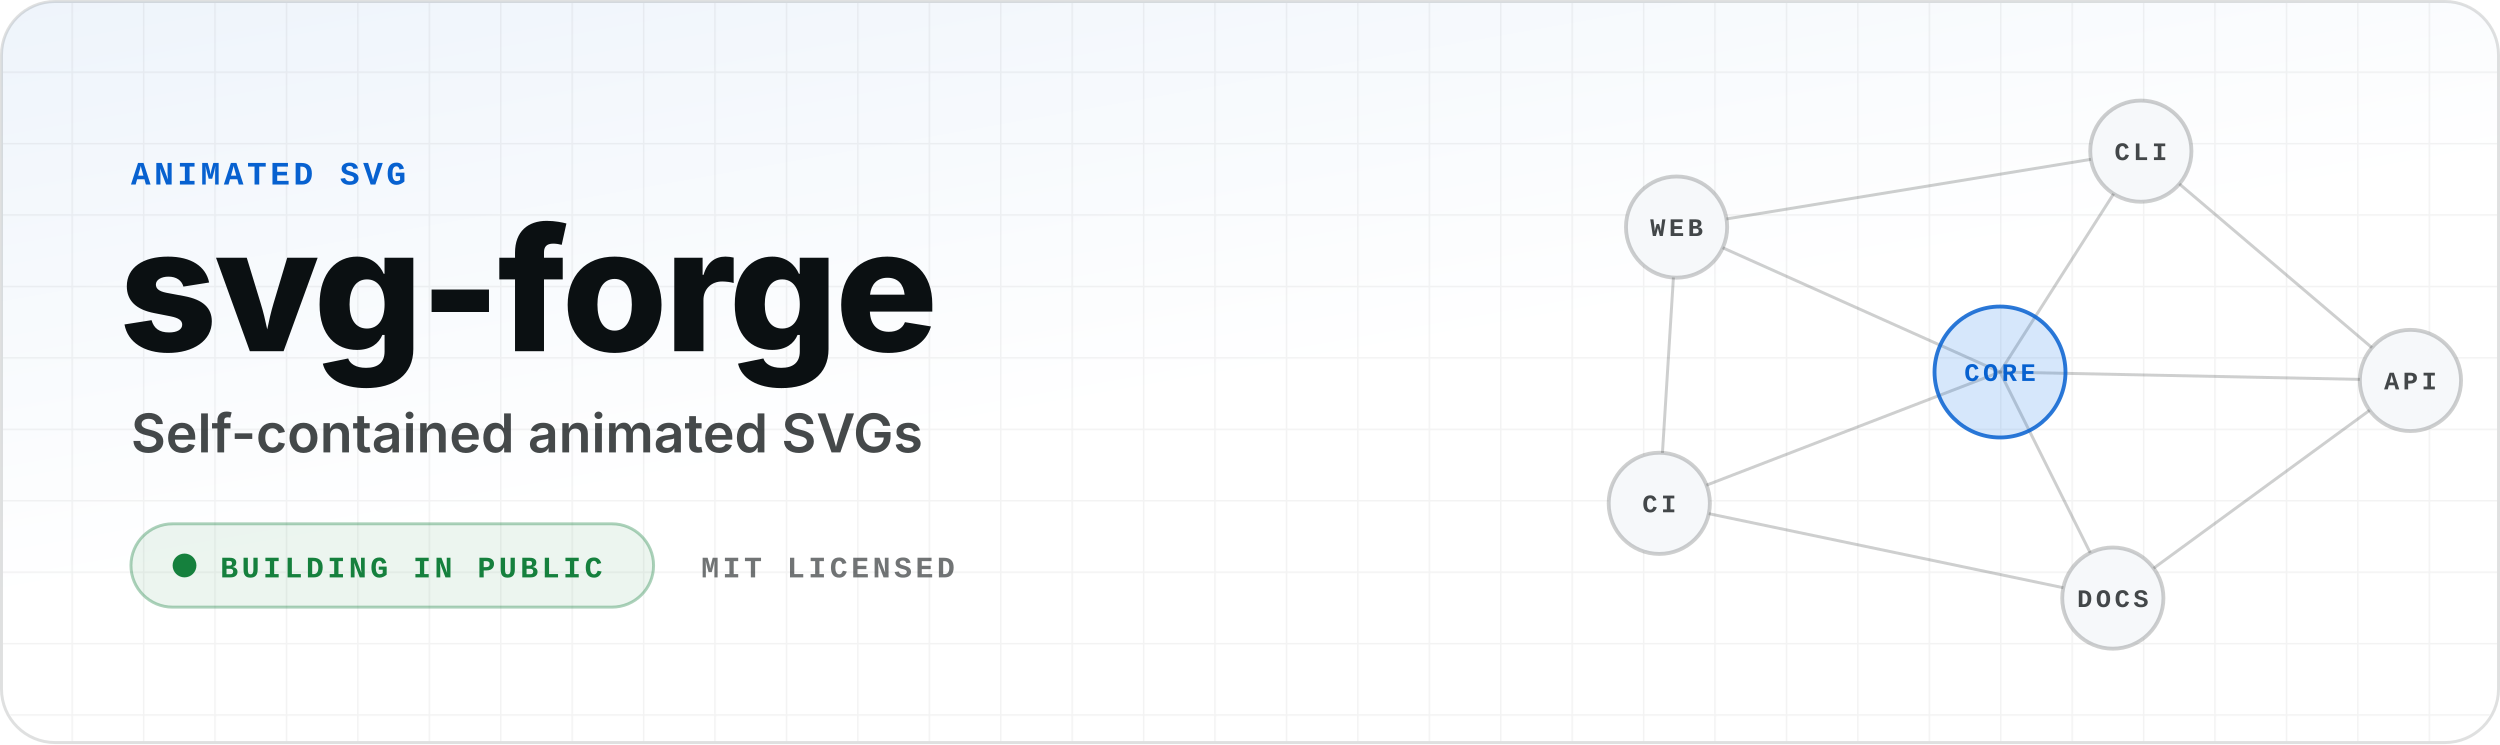
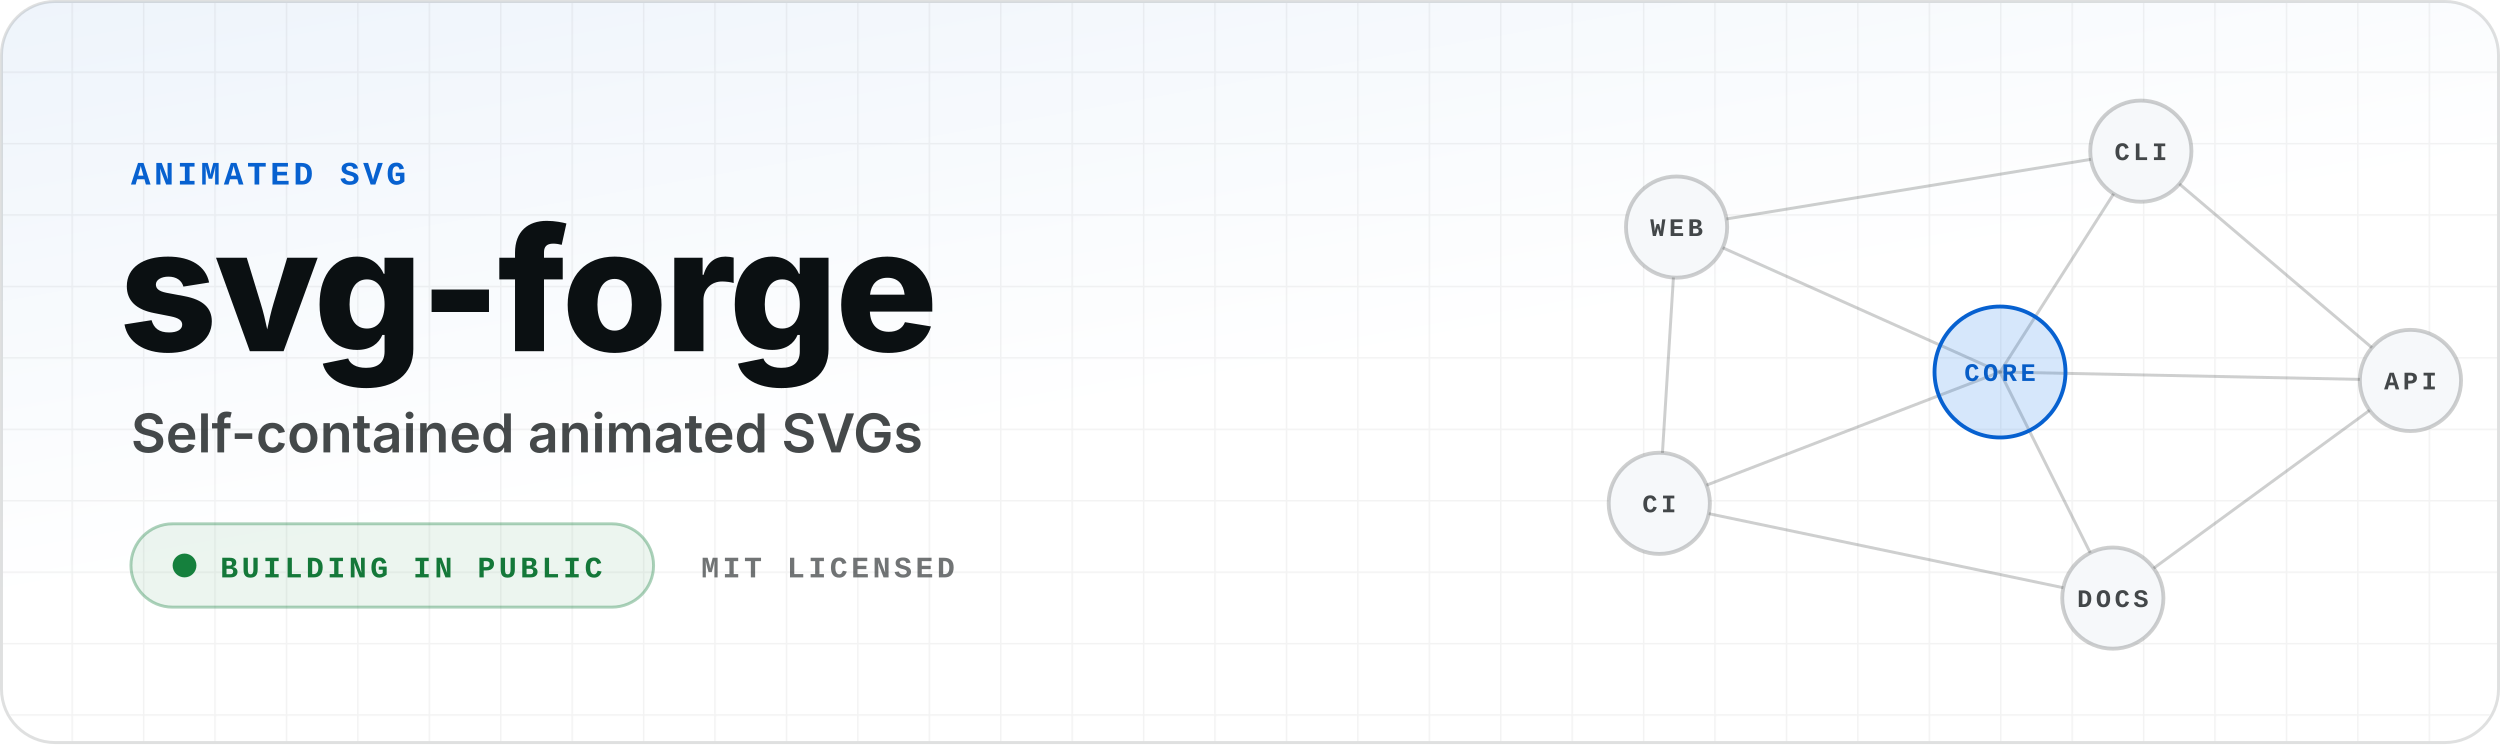
<svg xmlns="http://www.w3.org/2000/svg" width="840" height="250" viewBox="0 0 840 250" role="img" aria-labelledby="sf1b449f-title sf1b449f-desc" class="sf1b449f-root">
  <style>.sf1b449f-m{font-family:'JetBrains Mono','SFMono-Regular',Consolas,'Liberation Mono',Menlo,monospace;font-weight:700;letter-spacing:1.2px}.sf1b449f-s{font-family:'Segoe UI',Inter,-apple-system,BlinkMacSystemFont,Helvetica,Arial,sans-serif;font-weight:600}.sf1b449f-b{font-family:'Segoe UI',Inter,-apple-system,BlinkMacSystemFont,Helvetica,Arial,sans-serif;font-weight:800}</style>
  <defs>
    <pattern id="sf1b449f-grid" width="24" height="24" patternUnits="userSpaceOnUse">
      <path d="M24 0H0V24" fill="none" stroke="rgba(11,16,18,0.05)" stroke-width="1" />
    </pattern>
    <linearGradient id="sf1b449f-scan" x1="0" x2="1">
      <stop offset="0" stop-color="#0761d0" stop-opacity="0" />
      <stop offset="0.5" stop-color="#0761d0" stop-opacity="0.1" />
      <stop offset="1" stop-color="#0761d0" stop-opacity="0" />
    </linearGradient>
    <clipPath id="sf1b449f-card">
      <rect x="1" y="1" width="838" height="248" rx="18" />
    </clipPath>
    <linearGradient id="sf1b449f-bg" x1="0" y1="0" x2="0.6" y2="1">
      <stop offset="0" stop-color="#eef4fb" />
      <stop offset="0.6" stop-color="#ffffff" />
    </linearGradient>
  </defs>
  <rect x="0.5" y="0.5" width="839" height="249" rx="18" fill="url(#sf1b449f-bg)" stroke="rgba(11,16,18,0.13)" />
  <g clip-path="url(#sf1b449f-card)">
    <rect width="840" height="250" fill="url(#sf1b449f-grid)" />
    <rect x="-200" y="0" width="200" height="250" fill="url(#sf1b449f-scan)">
      <animateTransform attributeName="transform" type="translate" values="0 0;1240 0" keyTimes="0;1" dur="6s" repeatCount="indefinite" />
    </rect>
  </g>
  <text class="sf1b449f-m" x="44" y="62" fill="#0761d0" font-size="11">ANIMATED SVG</text>
  <text class="sf1b449f-b" x="40" y="118" fill="#0b1012" font-size="57.5" letter-spacing="-1">svg-forge</text>
  <text class="sf1b449f-s" x="44" y="152" fill="rgba(11,16,18,0.76)" font-size="18">Self-contained animated SVGs<animate attributeName="opacity" values="0;1;1;0;0" keyTimes="0;0.04;0.21;0.25;1" dur="12s" repeatCount="indefinite" />
  </text>
  <text class="sf1b449f-s" x="44" y="152" fill="rgba(11,16,18,0.76)" font-size="18" opacity="0">SMIL and CSS, no script<animate attributeName="opacity" values="0;0;1;1;0;0" keyTimes="0;0.25;0.29;0.46;0.5;1" dur="12s" repeatCount="indefinite" />
  </text>
  <text class="sf1b449f-s" x="44" y="152" fill="rgba(11,16,18,0.76)" font-size="18" opacity="0">Renders in READMEs and on the web<animate attributeName="opacity" values="0;0;1;1;0;0" keyTimes="0;0.5;0.54;0.71;0.75;1" dur="12s" repeatCount="indefinite" />
  </text>
  <text class="sf1b449f-s" x="44" y="152" fill="rgba(11,16,18,0.76)" font-size="18" opacity="0">Dark and light from one command<animate attributeName="opacity" values="0;0;1;1;0" keyTimes="0;0.75;0.79;0.96;1" dur="12s" repeatCount="indefinite" />
  </text>
  <rect x="44" y="176" width="175.6" height="28" rx="14" fill="rgba(21,128,61,0.08)" stroke="rgba(21,128,61,0.35)" />
  <circle cx="62" cy="190" r="4" fill="#15803d">
    <animate attributeName="opacity" values="1;0.35;1" keyTimes="0;0.5;1" dur="1.714s" repeatCount="indefinite" />
  </circle>
-   <text class="sf1b449f-m" x="74" y="194" fill="#15803d" font-size="10" letter-spacing="1">BUILDING IN PUBLIC</text>
+   <text class="sf1b449f-m" x="74" y="194" fill="#147839" font-size="10" letter-spacing="1">BUILDING IN PUBLIC</text>
  <text class="sf1b449f-m" x="235.6" y="194" fill="rgba(11,16,18,0.58)" font-size="10">MIT LICENSED</text>
  <line x1="672" y1="125" x2="719.32" y2="50.79" stroke="rgba(11,16,18,0.2)" stroke-width="1" />
  <line x1="672" y1="125" x2="809.91" y2="127.83" stroke="rgba(11,16,18,0.2)" stroke-width="1" />
  <line x1="672" y1="125" x2="709.91" y2="200.96" stroke="rgba(11,16,18,0.2)" stroke-width="1" />
  <line x1="672" y1="125" x2="557.52" y2="169.12" stroke="rgba(11,16,18,0.2)" stroke-width="1" />
  <line x1="672" y1="125" x2="563.33" y2="76.3" stroke="rgba(11,16,18,0.2)" stroke-width="1" />
  <line x1="719.32" y1="50.79" x2="809.91" y2="127.83" stroke="rgba(11,16,18,0.2)" stroke-width="1" />
  <line x1="809.91" y1="127.83" x2="709.91" y2="200.96" stroke="rgba(11,16,18,0.2)" stroke-width="1" />
  <line x1="709.91" y1="200.96" x2="557.52" y2="169.12" stroke="rgba(11,16,18,0.2)" stroke-width="1" />
  <line x1="557.52" y1="169.12" x2="563.33" y2="76.3" stroke="rgba(11,16,18,0.2)" stroke-width="1" />
  <line x1="563.33" y1="76.3" x2="719.32" y2="50.79" stroke="rgba(11,16,18,0.2)" stroke-width="1" />
  <circle r="2.6" fill="#0761d0" opacity="0">
    <animate attributeName="opacity" values="0;1;1;0;0" keyTimes="0;0.06;0.44;0.5;1" dur="2.4s" repeatCount="indefinite" />
    <animateMotion path="M672 125 L719.32 50.79" keyPoints="0;0;1;1" keyTimes="0;0;0.5;1" calcMode="linear" dur="2.4s" repeatCount="indefinite" />
  </circle>
  <circle r="2.6" fill="#0761d0" opacity="0">
    <animate attributeName="opacity" values="0;0;1;1;0;0" keyTimes="0;0.1;0.16;0.54;0.6;1" dur="2.4s" repeatCount="indefinite" />
    <animateMotion path="M672 125 L809.91 127.83" keyPoints="0;0;1;1" keyTimes="0;0.1;0.6;1" calcMode="linear" dur="2.4s" repeatCount="indefinite" />
  </circle>
  <circle r="2.6" fill="#0761d0" opacity="0">
    <animate attributeName="opacity" values="0;0;1;1;0;0" keyTimes="0;0.2;0.26;0.64;0.7;1" dur="2.4s" repeatCount="indefinite" />
    <animateMotion path="M672 125 L709.91 200.96" keyPoints="0;0;1;1" keyTimes="0;0.2;0.7;1" calcMode="linear" dur="2.4s" repeatCount="indefinite" />
  </circle>
  <circle r="2.6" fill="#0761d0" opacity="0">
    <animate attributeName="opacity" values="0;0;1;1;0;0" keyTimes="0;0.3;0.36;0.74;0.8;1" dur="2.4s" repeatCount="indefinite" />
    <animateMotion path="M672 125 L557.52 169.12" keyPoints="0;0;1;1" keyTimes="0;0.3;0.8;1" calcMode="linear" dur="2.4s" repeatCount="indefinite" />
  </circle>
  <circle r="2.6" fill="#0761d0" opacity="0">
    <animate attributeName="opacity" values="0;0;1;1;0;0" keyTimes="0;0.4;0.46;0.84;0.9;1" dur="2.4s" repeatCount="indefinite" />
    <animateMotion path="M672 125 L563.33 76.3" keyPoints="0;0;1;1" keyTimes="0;0.4;0.9;1" calcMode="linear" dur="2.4s" repeatCount="indefinite" />
  </circle>
-   <circle cx="672" cy="125" r="22" fill="rgba(33,124,236,0.18)" stroke="rgba(7,97,208,0.85)" stroke-width="1.3">
+   <circle cx="672" cy="125" r="22" fill="rgba(33,124,236,0.18)" stroke="#0761d0" stroke-width="1.3">
    <animate attributeName="r" values="22;23.5;22" keyTimes="0;0.5;1" dur="3s" repeatCount="indefinite" />
  </circle>
-   <text class="sf1b449f-m" x="672" y="128" fill="#0761d0" font-size="8.5" text-anchor="middle" letter-spacing="0.6">CORE</text>
+   <text class="sf1b449f-m" x="672" y="128" fill="#075dc7" font-size="8.5" text-anchor="middle" letter-spacing="0.6">CORE</text>
  <circle cx="719.32" cy="50.79" r="17" fill="#f6f8fa" stroke="rgba(11,16,18,0.2)" stroke-width="1.3">
    <animate attributeName="r" values="17;17;18.5;17" keyTimes="0;0.125;0.625;1" dur="3s" repeatCount="indefinite" />
  </circle>
  <text class="sf1b449f-m" x="719.32" y="53.79" fill="rgba(11,16,18,0.76)" font-size="8.5" text-anchor="middle" letter-spacing="0.6">CLI</text>
  <circle cx="809.91" cy="127.83" r="17" fill="#f6f8fa" stroke="rgba(11,16,18,0.2)" stroke-width="1.3">
    <animate attributeName="r" values="17;17;18.5;17" keyTimes="0;0.25;0.75;1" dur="3s" repeatCount="indefinite" />
  </circle>
  <text class="sf1b449f-m" x="809.91" y="130.83" fill="rgba(11,16,18,0.76)" font-size="8.5" text-anchor="middle" letter-spacing="0.6">API</text>
  <circle cx="709.91" cy="200.96" r="17" fill="#f6f8fa" stroke="rgba(11,16,18,0.2)" stroke-width="1.3">
    <animate attributeName="r" values="17;17;18.5;17" keyTimes="0;0.375;0.875;1" dur="3s" repeatCount="indefinite" />
  </circle>
  <text class="sf1b449f-m" x="709.91" y="203.96" fill="rgba(11,16,18,0.76)" font-size="8.5" text-anchor="middle" letter-spacing="0.6">DOCS</text>
  <circle cx="557.52" cy="169.12" r="17" fill="#f6f8fa" stroke="rgba(11,16,18,0.2)" stroke-width="1.3">
    <animate attributeName="r" values="17;18.5;17" keyTimes="0;0.5;1" dur="3s" repeatCount="indefinite" />
  </circle>
  <text class="sf1b449f-m" x="557.52" y="172.12" fill="rgba(11,16,18,0.76)" font-size="8.5" text-anchor="middle" letter-spacing="0.6">CI</text>
  <circle cx="563.33" cy="76.3" r="17" fill="#f6f8fa" stroke="rgba(11,16,18,0.2)" stroke-width="1.3">
    <animate attributeName="r" values="17;17;18.5;17" keyTimes="0;0.125;0.625;1" dur="3s" repeatCount="indefinite" />
  </circle>
  <text class="sf1b449f-m" x="563.33" y="79.3" fill="rgba(11,16,18,0.76)" font-size="8.5" text-anchor="middle" letter-spacing="0.6">WEB</text>
</svg>
